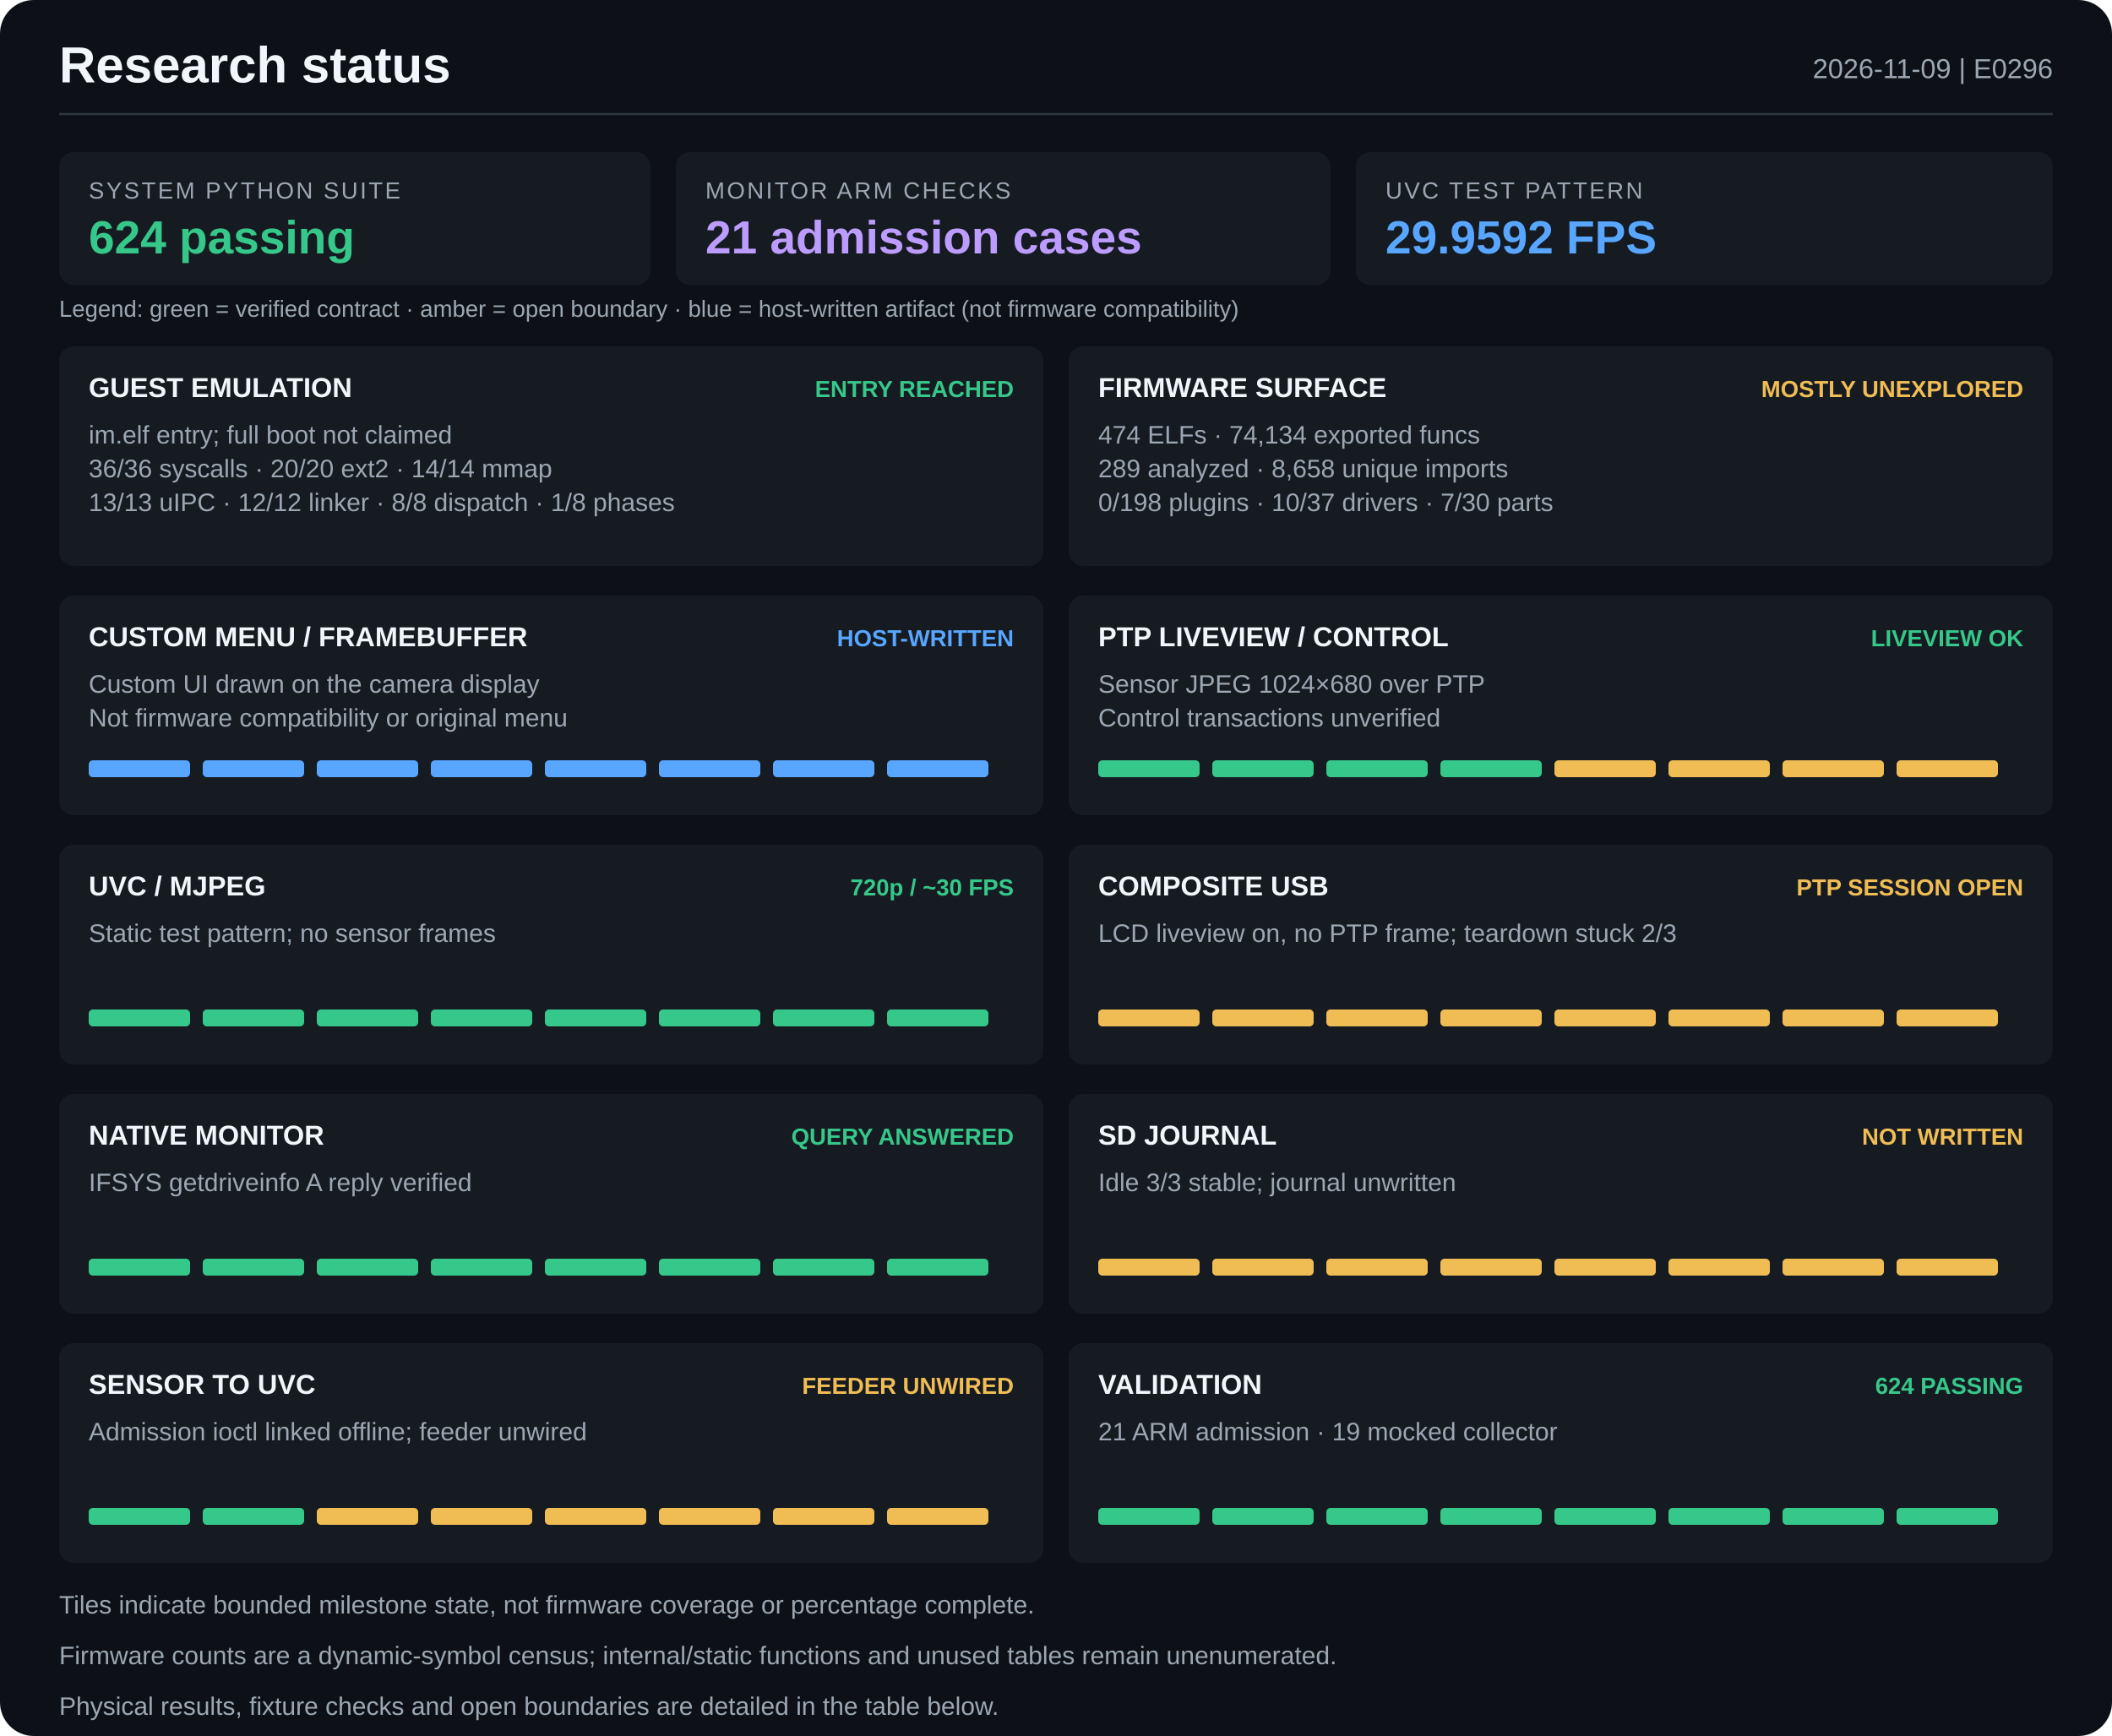
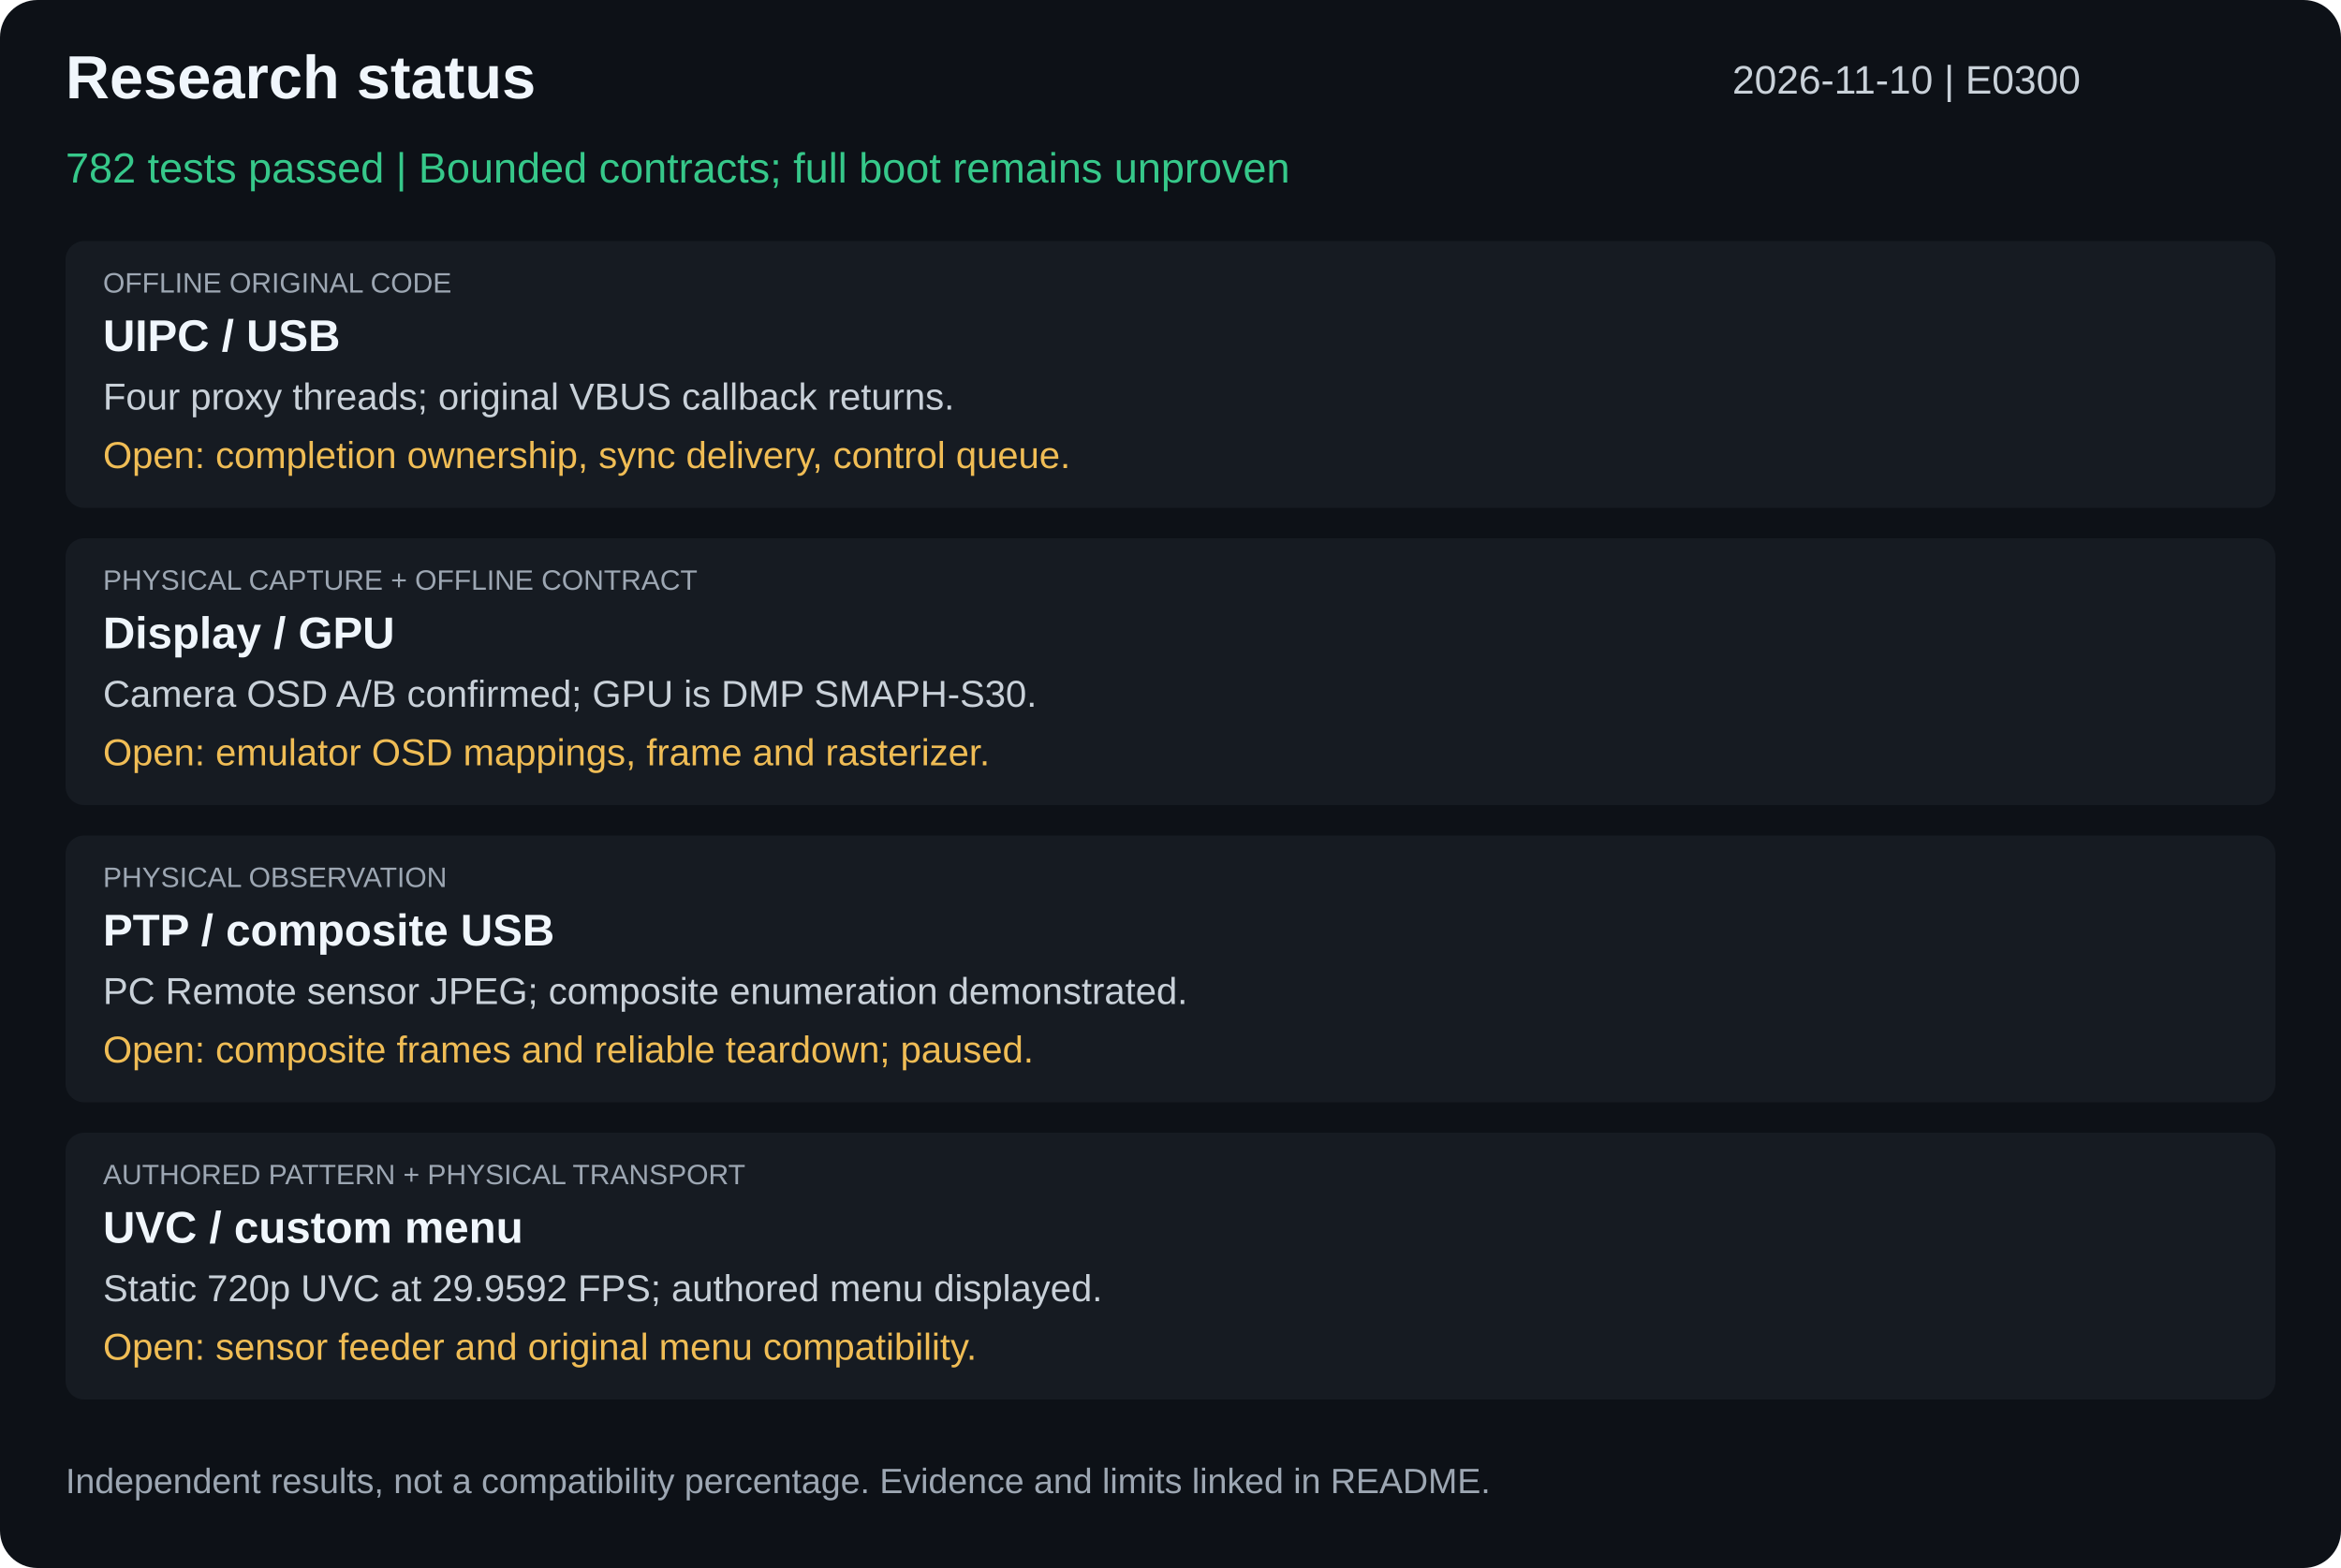
- <svg xmlns="http://www.w3.org/2000/svg" width="1000" height="822" viewBox="0 0 1000 822" role="img" aria-labelledby="title desc">
-   <rect width="1000" height="822" rx="16" fill="#0d1117" />
+ <svg xmlns="http://www.w3.org/2000/svg" width="1000" height="670" viewBox="0 0 1000 670" role="img" aria-labelledby="title desc">
+   <rect width="1000" height="670" rx="16" fill="#0d1117" />
  <g font-family="Segoe UI,Arial,sans-serif">
-     <text x="28" y="39" fill="#f0f6fc" font-size="24" font-weight="700">Research status</text>
-     <text x="972" y="37" text-anchor="end" fill="#9da7b3" font-size="13">2026-11-09 | E0296</text>
-     <path d="M28 54H972" stroke="#30363d" />
-     <rect x="28" y="72" width="280" height="63" rx="7" fill="#161b22" />
-     <text x="42" y="94" fill="#9da7b3" font-size="11" letter-spacing="1">SYSTEM PYTHON SUITE</text>
-     <text x="42" y="120" fill="#36c88a" font-size="22" font-weight="700">624 passing</text>
-     <rect x="320" y="72" width="310" height="63" rx="7" fill="#161b22" />
-     <text x="334" y="94" fill="#9da7b3" font-size="11" letter-spacing="1">MONITOR ARM CHECKS</text>
-     <text x="334" y="120" fill="#bc9cff" font-size="22" font-weight="700">21 admission cases</text>
-     <rect x="642" y="72" width="330" height="63" rx="7" fill="#161b22" />
-     <text x="656" y="94" fill="#9da7b3" font-size="11" letter-spacing="1">UVC TEST PATTERN</text>
-     <text x="656" y="120" fill="#58a6ff" font-size="22" font-weight="700">29.9592 FPS</text>
-     <text x="28" y="150" fill="#9da7b3" font-size="11">Legend: green = verified contract · amber = open boundary · blue = host-written artifact (not firmware compatibility)</text>
-     <rect x="28" y="164" width="466" height="104" rx="7" fill="#161b22" />
-     <text x="42" y="188" fill="#f0f6fc" font-size="13" font-weight="700">GUEST EMULATION</text>
-     <text x="480" y="188" text-anchor="end" fill="#36c88a" font-size="11" font-weight="700">ENTRY REACHED</text>
-     <text x="42" y="210" fill="#9da7b3" font-size="12">im.elf entry; full boot not claimed</text>
-     <text x="42" y="226" fill="#9da7b3" font-size="12">36/36 syscalls · 20/20 ext2 · 14/14 mmap</text>
-     <text x="42" y="242" fill="#9da7b3" font-size="12">13/13 uIPC · 12/12 linker · 8/8 dispatch · 1/8 phases</text>
-     <rect x="506" y="164" width="466" height="104" rx="7" fill="#161b22" />
-     <text x="520" y="188" fill="#f0f6fc" font-size="13" font-weight="700">FIRMWARE SURFACE</text>
-     <text x="958" y="188" text-anchor="end" fill="#f0bd55" font-size="11" font-weight="700">MOSTLY UNEXPLORED</text>
-     <text x="520" y="210" fill="#9da7b3" font-size="12">474 ELFs · 74,134 exported funcs</text>
-     <text x="520" y="226" fill="#9da7b3" font-size="12">289 analyzed · 8,658 unique imports</text>
-     <text x="520" y="242" fill="#9da7b3" font-size="12">0/198 plugins · 10/37 drivers · 7/30 parts</text>
-     <rect x="28" y="282" width="466" height="104" rx="7" fill="#161b22" />
-     <text x="42" y="306" fill="#f0f6fc" font-size="13" font-weight="700">CUSTOM MENU / FRAMEBUFFER</text>
-     <text x="480" y="306" text-anchor="end" fill="#58a6ff" font-size="11" font-weight="700">HOST-WRITTEN</text>
-     <text x="42" y="328" fill="#9da7b3" font-size="12">Custom UI drawn on the camera display</text>
-     <text x="42" y="344" fill="#9da7b3" font-size="12">Not firmware compatibility or original menu</text>
-     <rect x="42" y="360" width="48" height="8" rx="2" fill="#58a6ff" />
-     <rect x="96" y="360" width="48" height="8" rx="2" fill="#58a6ff" />
-     <rect x="150" y="360" width="48" height="8" rx="2" fill="#58a6ff" />
-     <rect x="204" y="360" width="48" height="8" rx="2" fill="#58a6ff" />
-     <rect x="258" y="360" width="48" height="8" rx="2" fill="#58a6ff" />
-     <rect x="312" y="360" width="48" height="8" rx="2" fill="#58a6ff" />
-     <rect x="366" y="360" width="48" height="8" rx="2" fill="#58a6ff" />
-     <rect x="420" y="360" width="48" height="8" rx="2" fill="#58a6ff" />
-     <rect x="506" y="282" width="466" height="104" rx="7" fill="#161b22" />
-     <text x="520" y="306" fill="#f0f6fc" font-size="13" font-weight="700">PTP LIVEVIEW / CONTROL</text>
-     <text x="958" y="306" text-anchor="end" fill="#36c88a" font-size="11" font-weight="700">LIVEVIEW OK</text>
-     <text x="520" y="328" fill="#9da7b3" font-size="12">Sensor JPEG 1024×680 over PTP</text>
-     <text x="520" y="344" fill="#9da7b3" font-size="12">Control transactions unverified</text>
-     <rect x="520" y="360" width="48" height="8" rx="2" fill="#36c88a" />
-     <rect x="574" y="360" width="48" height="8" rx="2" fill="#36c88a" />
-     <rect x="628" y="360" width="48" height="8" rx="2" fill="#36c88a" />
-     <rect x="682" y="360" width="48" height="8" rx="2" fill="#36c88a" />
-     <rect x="736" y="360" width="48" height="8" rx="2" fill="#f0bd55" />
-     <rect x="790" y="360" width="48" height="8" rx="2" fill="#f0bd55" />
-     <rect x="844" y="360" width="48" height="8" rx="2" fill="#f0bd55" />
-     <rect x="898" y="360" width="48" height="8" rx="2" fill="#f0bd55" />
-     <rect x="28" y="400" width="466" height="104" rx="7" fill="#161b22" />
-     <text x="42" y="424" fill="#f0f6fc" font-size="13" font-weight="700">UVC / MJPEG</text>
-     <text x="480" y="424" text-anchor="end" fill="#36c88a" font-size="11" font-weight="700">720p / ~30 FPS</text>
-     <text x="42" y="446" fill="#9da7b3" font-size="12">Static test pattern; no sensor frames</text>
-     <rect x="42" y="478" width="48" height="8" rx="2" fill="#36c88a" />
-     <rect x="96" y="478" width="48" height="8" rx="2" fill="#36c88a" />
-     <rect x="150" y="478" width="48" height="8" rx="2" fill="#36c88a" />
-     <rect x="204" y="478" width="48" height="8" rx="2" fill="#36c88a" />
-     <rect x="258" y="478" width="48" height="8" rx="2" fill="#36c88a" />
-     <rect x="312" y="478" width="48" height="8" rx="2" fill="#36c88a" />
-     <rect x="366" y="478" width="48" height="8" rx="2" fill="#36c88a" />
-     <rect x="420" y="478" width="48" height="8" rx="2" fill="#36c88a" />
-     <rect x="506" y="400" width="466" height="104" rx="7" fill="#161b22" />
-     <text x="520" y="424" fill="#f0f6fc" font-size="13" font-weight="700">COMPOSITE USB</text>
-     <text x="958" y="424" text-anchor="end" fill="#f0bd55" font-size="11" font-weight="700">PTP SESSION OPEN</text>
-     <text x="520" y="446" fill="#9da7b3" font-size="12">LCD liveview on, no PTP frame; teardown stuck 2/3</text>
-     <rect x="520" y="478" width="48" height="8" rx="2" fill="#f0bd55" />
-     <rect x="574" y="478" width="48" height="8" rx="2" fill="#f0bd55" />
-     <rect x="628" y="478" width="48" height="8" rx="2" fill="#f0bd55" />
-     <rect x="682" y="478" width="48" height="8" rx="2" fill="#f0bd55" />
-     <rect x="736" y="478" width="48" height="8" rx="2" fill="#f0bd55" />
-     <rect x="790" y="478" width="48" height="8" rx="2" fill="#f0bd55" />
-     <rect x="844" y="478" width="48" height="8" rx="2" fill="#f0bd55" />
-     <rect x="898" y="478" width="48" height="8" rx="2" fill="#f0bd55" />
-     <rect x="28" y="518" width="466" height="104" rx="7" fill="#161b22" />
-     <text x="42" y="542" fill="#f0f6fc" font-size="13" font-weight="700">NATIVE MONITOR</text>
-     <text x="480" y="542" text-anchor="end" fill="#36c88a" font-size="11" font-weight="700">QUERY ANSWERED</text>
-     <text x="42" y="564" fill="#9da7b3" font-size="12">IFSYS getdriveinfo A reply verified</text>
-     <rect x="42" y="596" width="48" height="8" rx="2" fill="#36c88a" />
-     <rect x="96" y="596" width="48" height="8" rx="2" fill="#36c88a" />
-     <rect x="150" y="596" width="48" height="8" rx="2" fill="#36c88a" />
-     <rect x="204" y="596" width="48" height="8" rx="2" fill="#36c88a" />
-     <rect x="258" y="596" width="48" height="8" rx="2" fill="#36c88a" />
-     <rect x="312" y="596" width="48" height="8" rx="2" fill="#36c88a" />
-     <rect x="366" y="596" width="48" height="8" rx="2" fill="#36c88a" />
-     <rect x="420" y="596" width="48" height="8" rx="2" fill="#36c88a" />
-     <rect x="506" y="518" width="466" height="104" rx="7" fill="#161b22" />
-     <text x="520" y="542" fill="#f0f6fc" font-size="13" font-weight="700">SD JOURNAL</text>
-     <text x="958" y="542" text-anchor="end" fill="#f0bd55" font-size="11" font-weight="700">NOT WRITTEN</text>
-     <text x="520" y="564" fill="#9da7b3" font-size="12">Idle 3/3 stable; journal unwritten</text>
-     <rect x="520" y="596" width="48" height="8" rx="2" fill="#f0bd55" />
-     <rect x="574" y="596" width="48" height="8" rx="2" fill="#f0bd55" />
-     <rect x="628" y="596" width="48" height="8" rx="2" fill="#f0bd55" />
-     <rect x="682" y="596" width="48" height="8" rx="2" fill="#f0bd55" />
-     <rect x="736" y="596" width="48" height="8" rx="2" fill="#f0bd55" />
-     <rect x="790" y="596" width="48" height="8" rx="2" fill="#f0bd55" />
-     <rect x="844" y="596" width="48" height="8" rx="2" fill="#f0bd55" />
-     <rect x="898" y="596" width="48" height="8" rx="2" fill="#f0bd55" />
-     <rect x="28" y="636" width="466" height="104" rx="7" fill="#161b22" />
-     <text x="42" y="660" fill="#f0f6fc" font-size="13" font-weight="700">SENSOR TO UVC</text>
-     <text x="480" y="660" text-anchor="end" fill="#f0bd55" font-size="11" font-weight="700">FEEDER UNWIRED</text>
-     <text x="42" y="682" fill="#9da7b3" font-size="12">Admission ioctl linked offline; feeder unwired</text>
-     <rect x="42" y="714" width="48" height="8" rx="2" fill="#36c88a" />
-     <rect x="96" y="714" width="48" height="8" rx="2" fill="#36c88a" />
-     <rect x="150" y="714" width="48" height="8" rx="2" fill="#f0bd55" />
-     <rect x="204" y="714" width="48" height="8" rx="2" fill="#f0bd55" />
-     <rect x="258" y="714" width="48" height="8" rx="2" fill="#f0bd55" />
-     <rect x="312" y="714" width="48" height="8" rx="2" fill="#f0bd55" />
-     <rect x="366" y="714" width="48" height="8" rx="2" fill="#f0bd55" />
-     <rect x="420" y="714" width="48" height="8" rx="2" fill="#f0bd55" />
-     <rect x="506" y="636" width="466" height="104" rx="7" fill="#161b22" />
-     <text x="520" y="660" fill="#f0f6fc" font-size="13" font-weight="700">VALIDATION</text>
-     <text x="958" y="660" text-anchor="end" fill="#36c88a" font-size="11" font-weight="700">624 PASSING</text>
-     <text x="520" y="682" fill="#9da7b3" font-size="12">21 ARM admission · 19 mocked collector</text>
-     <rect x="520" y="714" width="48" height="8" rx="2" fill="#36c88a" />
-     <rect x="574" y="714" width="48" height="8" rx="2" fill="#36c88a" />
-     <rect x="628" y="714" width="48" height="8" rx="2" fill="#36c88a" />
-     <rect x="682" y="714" width="48" height="8" rx="2" fill="#36c88a" />
-     <rect x="736" y="714" width="48" height="8" rx="2" fill="#36c88a" />
-     <rect x="790" y="714" width="48" height="8" rx="2" fill="#36c88a" />
-     <rect x="844" y="714" width="48" height="8" rx="2" fill="#36c88a" />
-     <rect x="898" y="714" width="48" height="8" rx="2" fill="#36c88a" />
-     <text x="28" y="764" fill="#9da7b3" font-size="12">Tiles indicate bounded milestone state, not firmware coverage or percentage complete.</text>
-     <text x="28" y="788" fill="#9da7b3" font-size="12">Firmware counts are a dynamic-symbol census; internal/static functions and unused tables remain unenumerated.</text>
-     <text x="28" y="812" fill="#9da7b3" font-size="12">Physical results, fixture checks and open boundaries are detailed in the table below.</text>
+     <text x="28" y="42" fill="#f0f6fc" font-size="26" font-weight="700">Research status</text>
+     <text x="740" y="40" fill="#c9d1d9" font-size="17" font-weight="400">2026-11-10 | E0300</text>
+     <text x="28" y="78" fill="#36c88a" font-size="18" font-weight="400">782 tests passed | Bounded contracts; full boot remains unproven</text>
+     <rect x="28" y="103" width="944" height="114" rx="8" fill="#161b22" />
+     <text x="44" y="125" fill="#9da7b3" font-size="12" font-weight="400">OFFLINE ORIGINAL CODE</text>
+     <text x="44" y="150" fill="#f0f6fc" font-size="19" font-weight="700">UIPC / USB</text>
+     <text x="44" y="175" fill="#c9d1d9" font-size="16" font-weight="400">Four proxy threads; original VBUS callback returns.</text>
+     <text x="44" y="200" fill="#f0bd55" font-size="16" font-weight="400">Open: completion ownership, sync delivery, control queue.</text>
+     <rect x="28" y="230" width="944" height="114" rx="8" fill="#161b22" />
+     <text x="44" y="252" fill="#9da7b3" font-size="12" font-weight="400">PHYSICAL CAPTURE + OFFLINE CONTRACT</text>
+     <text x="44" y="277" fill="#f0f6fc" font-size="19" font-weight="700">Display / GPU</text>
+     <text x="44" y="302" fill="#c9d1d9" font-size="16" font-weight="400">Camera OSD A/B confirmed; GPU is DMP SMAPH-S30.</text>
+     <text x="44" y="327" fill="#f0bd55" font-size="16" font-weight="400">Open: emulator OSD mappings, frame and rasterizer.</text>
+     <rect x="28" y="357" width="944" height="114" rx="8" fill="#161b22" />
+     <text x="44" y="379" fill="#9da7b3" font-size="12" font-weight="400">PHYSICAL OBSERVATION</text>
+     <text x="44" y="404" fill="#f0f6fc" font-size="19" font-weight="700">PTP / composite USB</text>
+     <text x="44" y="429" fill="#c9d1d9" font-size="16" font-weight="400">PC Remote sensor JPEG; composite enumeration demonstrated.</text>
+     <text x="44" y="454" fill="#f0bd55" font-size="16" font-weight="400">Open: composite frames and reliable teardown; paused.</text>
+     <rect x="28" y="484" width="944" height="114" rx="8" fill="#161b22" />
+     <text x="44" y="506" fill="#9da7b3" font-size="12" font-weight="400">AUTHORED PATTERN + PHYSICAL TRANSPORT</text>
+     <text x="44" y="531" fill="#f0f6fc" font-size="19" font-weight="700">UVC / custom menu</text>
+     <text x="44" y="556" fill="#c9d1d9" font-size="16" font-weight="400">Static 720p UVC at 29.9592 FPS; authored menu displayed.</text>
+     <text x="44" y="581" fill="#f0bd55" font-size="16" font-weight="400">Open: sensor feeder and original menu compatibility.</text>
+     <text x="28" y="638" fill="#9da7b3" font-size="15" font-weight="400">Independent results, not a compatibility percentage. Evidence and limits linked in README.</text>
  </g>
</svg>
